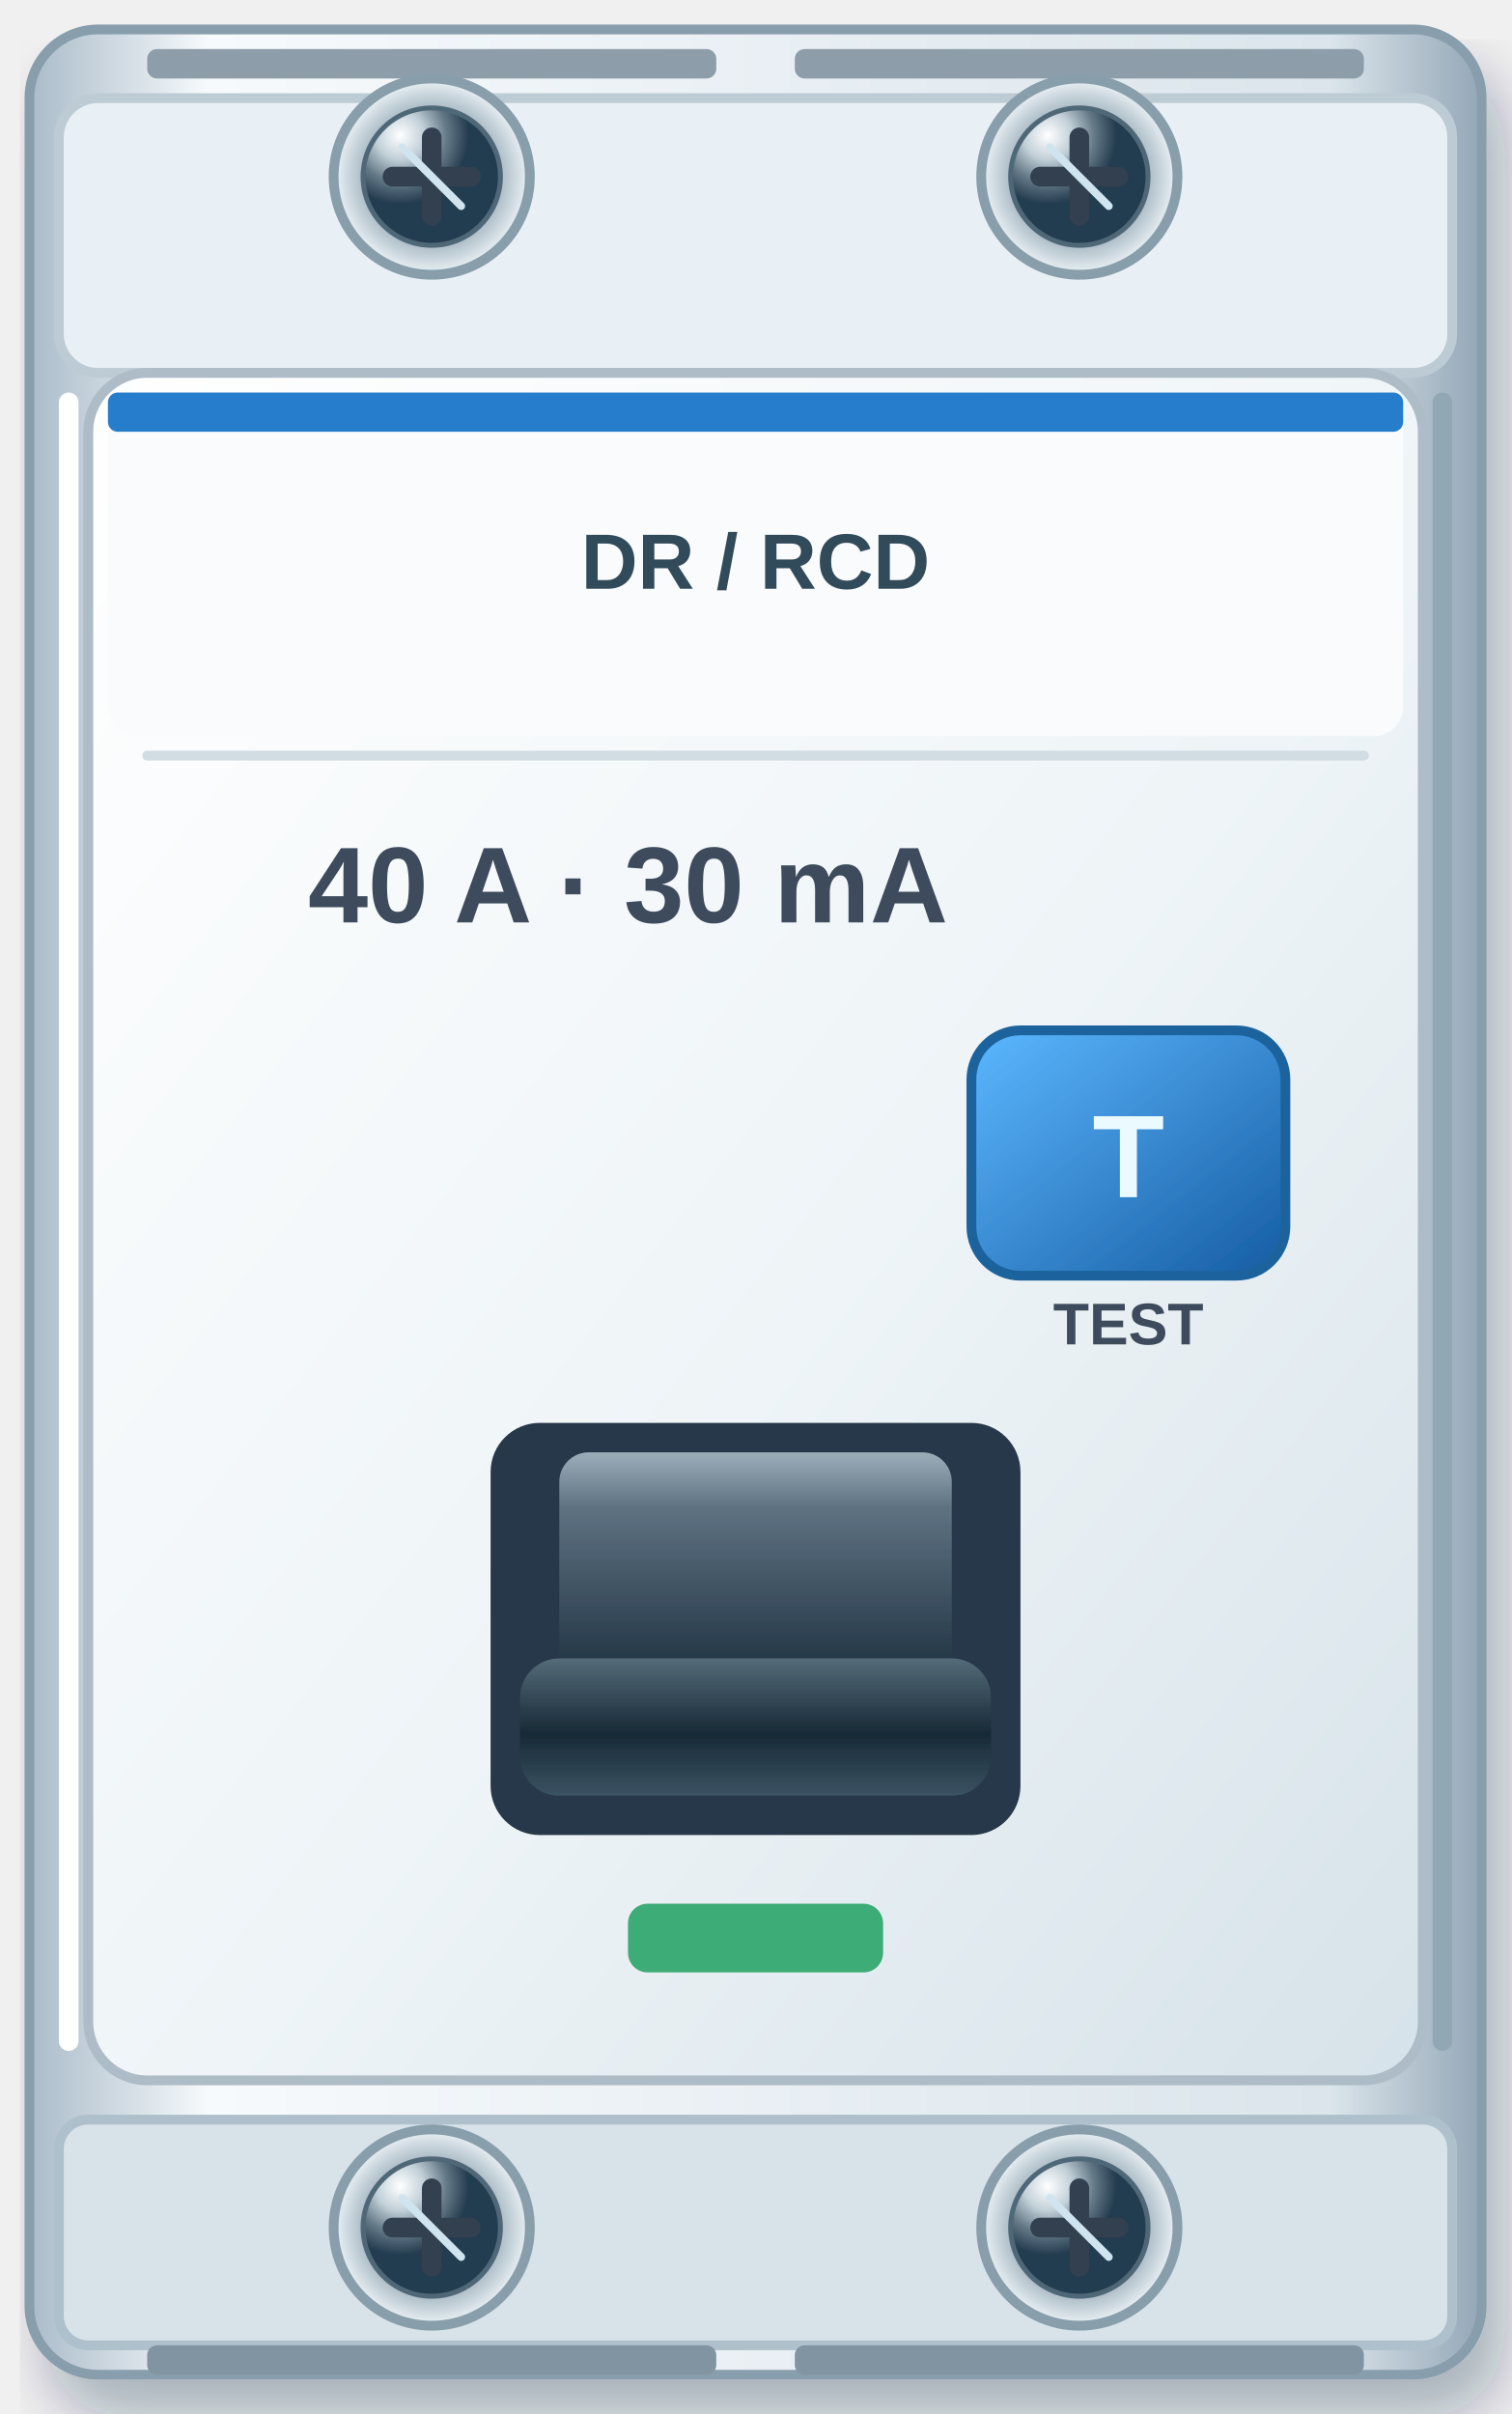
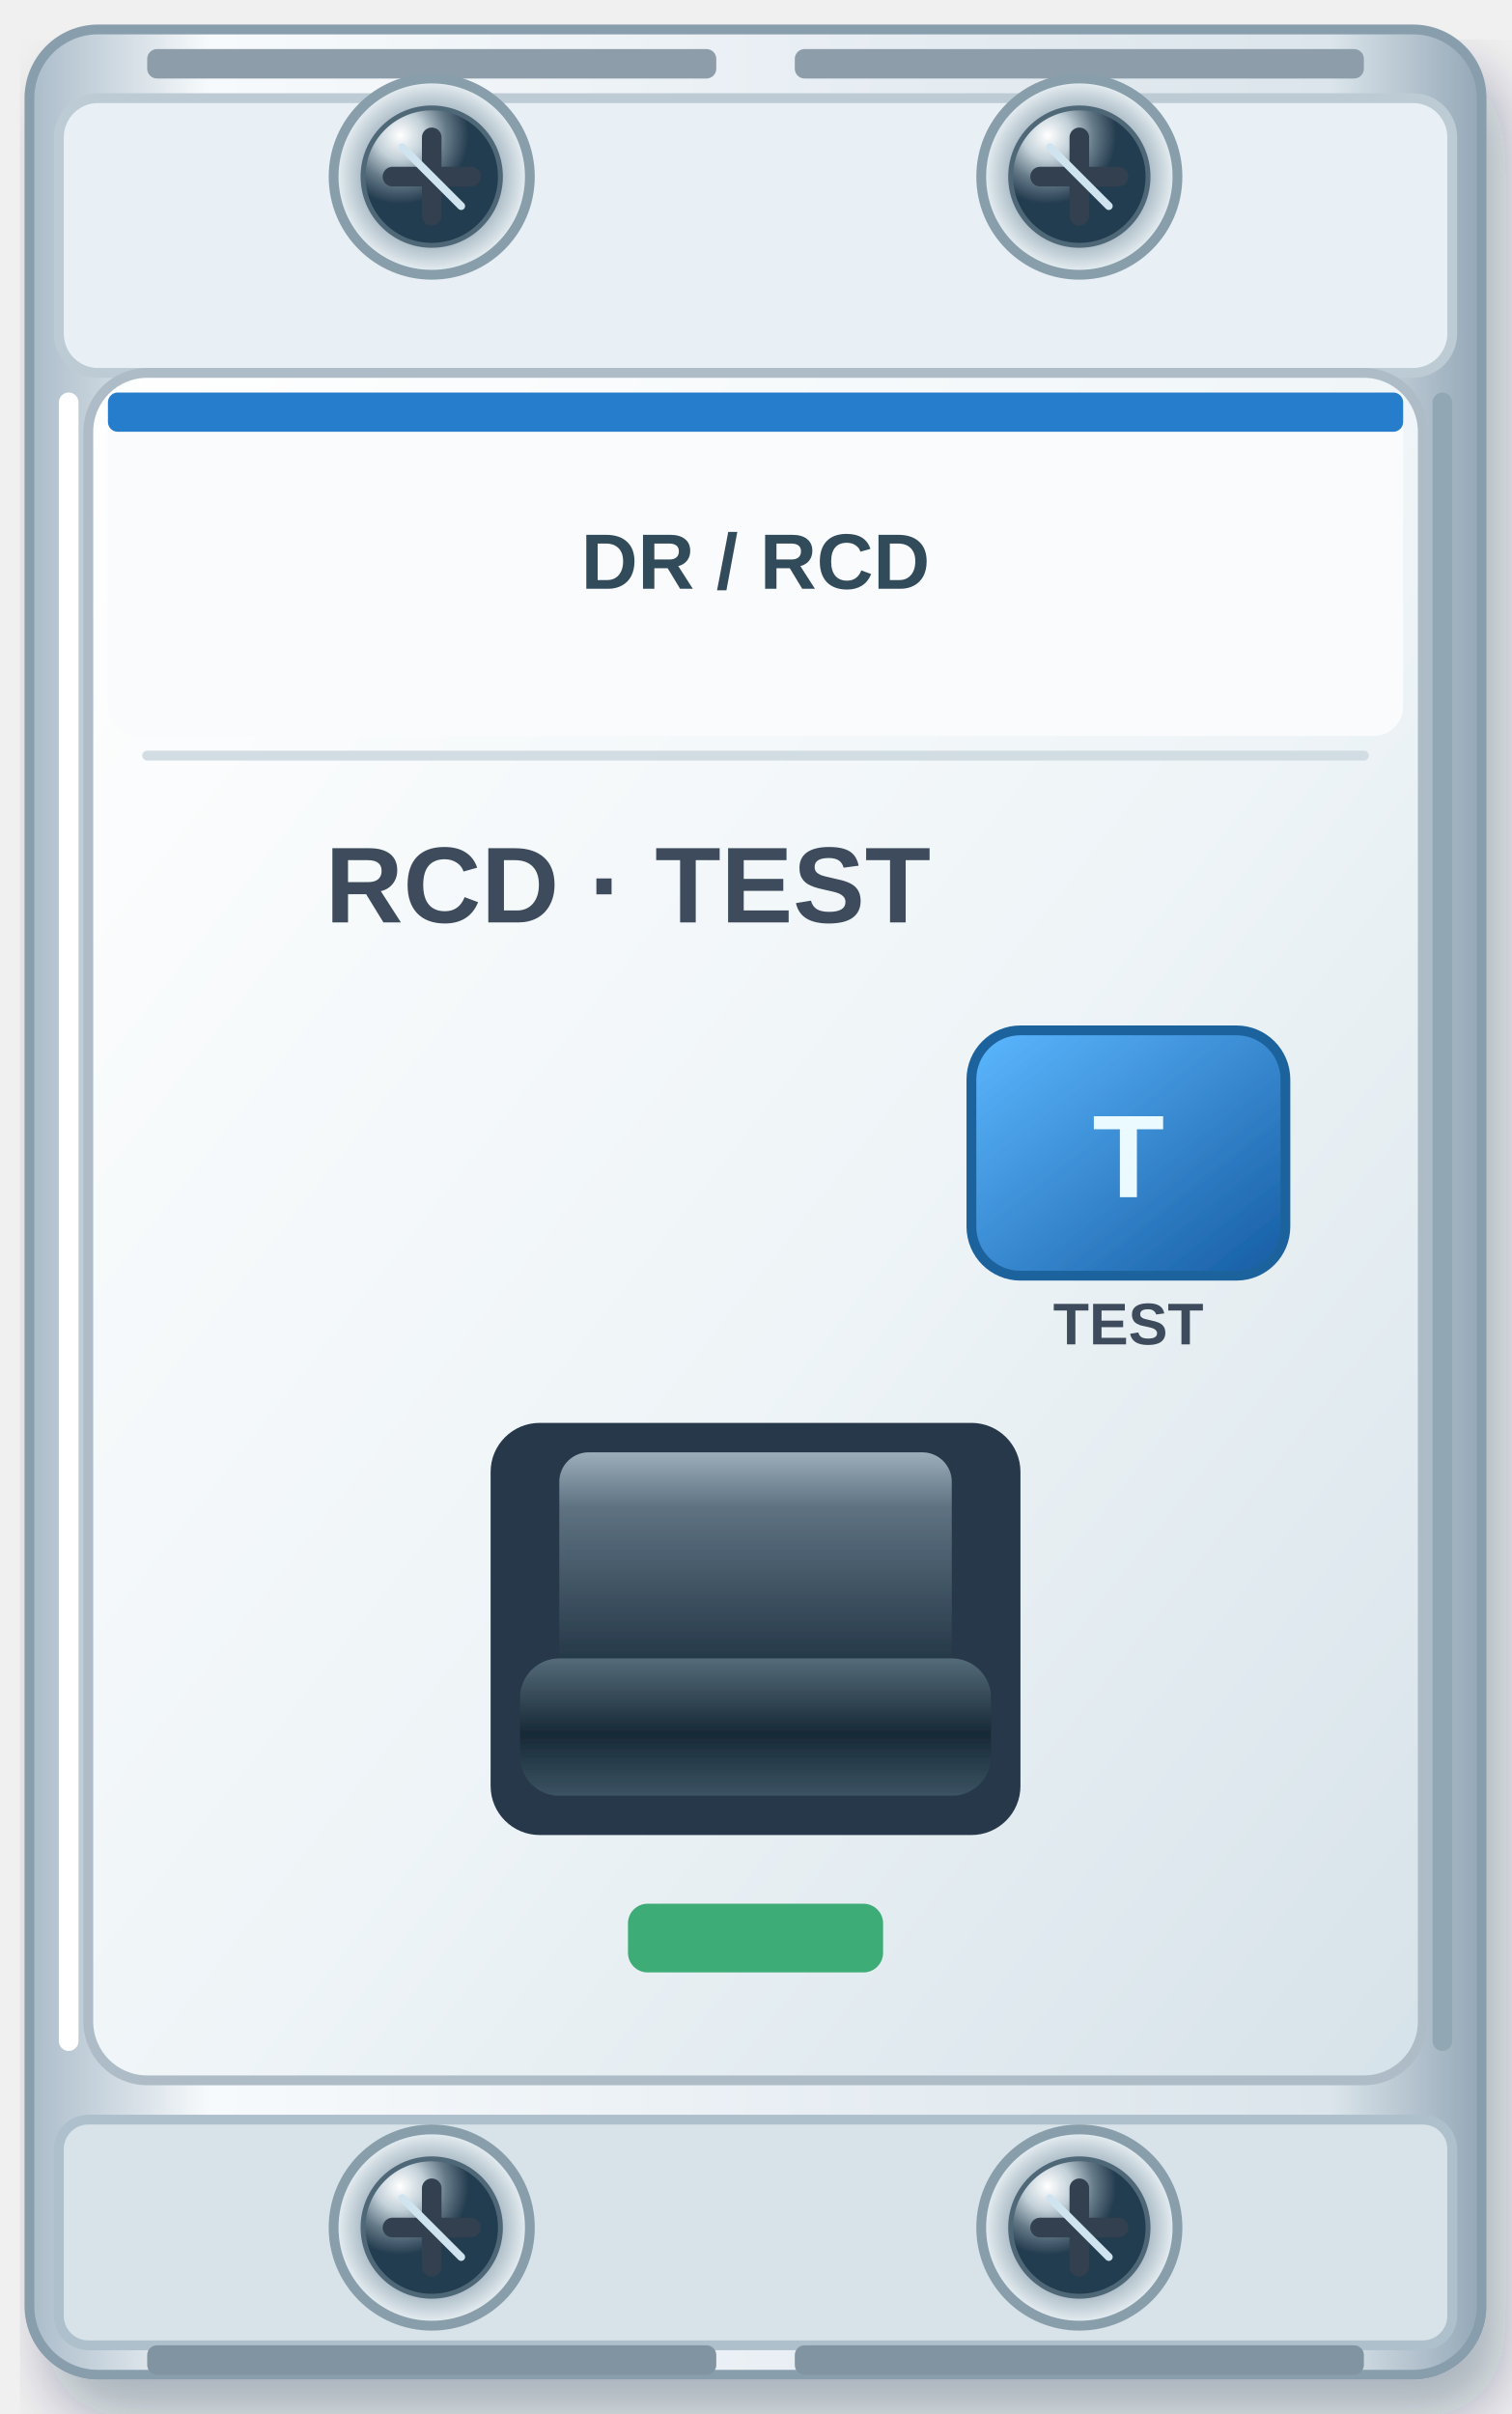
<svg xmlns="http://www.w3.org/2000/svg" width="154" height="246" viewBox="0 0 154 246" role="img" aria-label="DR / RCD - ilustração técnica ilustrativa">
  <defs>
    <linearGradient id="case" x1="0" y1="0" x2="1" y2="0">
      <stop stop-color="#adbecb" />
      <stop offset=".12" stop-color="#f7fafc" />
      <stop offset=".51" stop-color="#e9eff4" />
      <stop offset=".9" stop-color="#dbe5eb" />
      <stop offset="1" stop-color="#97aab9" />
    </linearGradient>
    <linearGradient id="face" x1="0" y1="0" x2="1" y2="1">
      <stop stop-color="#fff" />
      <stop offset=".55" stop-color="#eef4f7" />
      <stop offset="1" stop-color="#d6e2e9" />
    </linearGradient>
    <radialGradient id="metal" cx=".27" cy=".2">
      <stop stop-color="#fff" />
      <stop offset=".35" stop-color="#c2d0d8" />
      <stop offset=".67" stop-color="#667b89" />
      <stop offset="1" stop-color="#243c4f" />
    </radialGradient>
    <radialGradient id="well">
      <stop stop-color="#8d9fad" />
      <stop offset=".68" stop-color="#a6b7c2" />
      <stop offset="1" stop-color="#edf4f7" />
    </radialGradient>
    <linearGradient id="switch" x1="0" y1="0" x2="0" y2="1">
      <stop stop-color="#9daebb" />
      <stop offset=".2" stop-color="#5e7282" />
      <stop offset=".75" stop-color="#263949" />
      <stop offset="1" stop-color="#182937" />
    </linearGradient>
    <linearGradient id="metalDark" x1="0" y1="0" x2="0" y2="1">
      <stop stop-color="#546b79" />
      <stop offset=".55" stop-color="#172936" />
      <stop offset="1" stop-color="#3b5363" />
    </linearGradient>
    <linearGradient id="blue" x1="0" y1="0" x2="1" y2="1">
      <stop stop-color="#5cb8ff" />
      <stop offset="1" stop-color="#165ca3" />
    </linearGradient>
    <linearGradient id="red" x1="0" y1="0" x2="1" y2="1">
      <stop stop-color="#f17d78" />
      <stop offset=".7" stop-color="#c5262e" />
      <stop offset="1" stop-color="#92202c" />
    </linearGradient>
    <linearGradient id="lcd" x1="0" y1="0" x2="1" y2="1">
      <stop stop-color="#d8ebdf" />
      <stop offset="1" stop-color="#8ebbb2" />
    </linearGradient>
    <linearGradient id="displayFrame" x1="0" y1="0" x2="0" y2="1">
      <stop stop-color="#142432" />
      <stop offset="1" stop-color="#58717e" />
    </linearGradient>
    <linearGradient id="signalGreen" x1="0" y1="0" x2="1" y2="1">
      <stop stop-color="#77e5b1" />
      <stop offset="1" stop-color="#18936c" />
    </linearGradient>
    <filter id="shade" x="-25%" y="-25%" width="150%" height="150%">
      <feDropShadow dx="2" dy="4" stdDeviation="3" flood-color="#0b243d" flood-opacity=".3" />
    </filter>
  </defs>
  <g filter="url(#shade)">
    <rect x="3" y="3" width="148" height="239" rx="7" fill="url(#case)" stroke="#899ead" />
    <rect x="6" y="10" width="142" height="28" rx="4" fill="#e8f0f5" stroke="#bdcbd4" />
    <rect x="6" y="216" width="142" height="23" rx="3" fill="#d7e2e9" stroke="#aec0cc" />
    <rect x="15" y="5" width="58" height="3" rx="1" fill="#8d9eaa" stroke="none" />
    <rect x="15" y="239" width="58" height="3" rx="1" fill="#8194a1" stroke="none" />
    <rect x="81" y="5" width="58" height="3" rx="1" fill="#8d9eaa" stroke="none" />
    <rect x="81" y="239" width="58" height="3" rx="1" fill="#8194a1" stroke="none" />
    <rect x="9" y="38" width="136" height="174" rx="6" fill="url(#face)" stroke="#adbcc6" />
    <rect x="11" y="40" width="132" height="35" rx="3" fill="#f9fbfd" stroke="none" />
    <rect x="11" y="40" width="132" height="4" rx="1" fill="#287dcc" stroke="none" />
    <text x="77" y="60" fill="#334b5a" font-family="Arial,sans-serif" font-size="8" font-weight="800" text-anchor="middle">DR / RCD</text>
    <path d="M15 77L139 77" stroke="#d1dce3" stroke-width="1" stroke-linecap="round" />
-     <text x="64" y="94" fill="#3c4c5b" font-family="Arial,sans-serif" font-size="11" font-weight="700" text-anchor="middle">40 A  ·  30 mA</text>
+     <text x="64" y="94" fill="#3c4c5b" font-family="Arial,sans-serif" font-size="11" font-weight="700" text-anchor="middle">RCD  ·  TEST</text>
    <rect x="99" y="105" width="32" height="25" rx="5" fill="url(#blue)" stroke="#1d649e" />
    <text x="115" y="122" fill="#ebfaff" font-family="Arial,sans-serif" font-size="12" font-weight="700" text-anchor="middle">T</text>
    <text x="115" y="137" fill="#3c4c5b" font-family="Arial,sans-serif" font-size="6" font-weight="700" text-anchor="middle">TEST</text>
    <rect x="50" y="145" width="54" height="42" rx="5" fill="#273849" stroke="none" />
    <rect x="57" y="148" width="40" height="28" rx="3" fill="url(#switch)" stroke="none" />
    <rect x="53" y="169" width="48" height="14" rx="4" fill="url(#metalDark)" stroke="none" />
    <rect x="64" y="194" width="26" height="7" rx="2" fill="#3cac76" stroke="none" />
    <circle cx="44" cy="18" r="10" fill="url(#well)" stroke="#889eab" stroke-width="1" />
    <circle cx="44" cy="18" r="7" fill="url(#metal)" stroke="#506778" stroke-width="0.5" />
    <path d="M40 18L48 18" stroke="#304150" stroke-width="2" stroke-linecap="round" />
    <path d="M44 14L44 22" stroke="#304150" stroke-width="2" stroke-linecap="round" />
    <path d="M41 15L47 21" stroke="#cfe4ef" stroke-width="0.8" stroke-linecap="round" />
    <circle cx="44" cy="227" r="10" fill="url(#well)" stroke="#889eab" stroke-width="1" />
    <circle cx="44" cy="227" r="7" fill="url(#metal)" stroke="#506778" stroke-width="0.5" />
    <path d="M40 227L48 227" stroke="#304150" stroke-width="2" stroke-linecap="round" />
    <path d="M44 223L44 231" stroke="#304150" stroke-width="2" stroke-linecap="round" />
    <path d="M41 224L47 230" stroke="#cfe4ef" stroke-width="0.8" stroke-linecap="round" />
    <circle cx="110" cy="18" r="10" fill="url(#well)" stroke="#889eab" stroke-width="1" />
    <circle cx="110" cy="18" r="7" fill="url(#metal)" stroke="#506778" stroke-width="0.5" />
    <path d="M106 18L114 18" stroke="#304150" stroke-width="2" stroke-linecap="round" />
    <path d="M110 14L110 22" stroke="#304150" stroke-width="2" stroke-linecap="round" />
    <path d="M107 15L113 21" stroke="#cfe4ef" stroke-width="0.8" stroke-linecap="round" />
    <circle cx="110" cy="227" r="10" fill="url(#well)" stroke="#889eab" stroke-width="1" />
    <circle cx="110" cy="227" r="7" fill="url(#metal)" stroke="#506778" stroke-width="0.5" />
    <path d="M106 227L114 227" stroke="#304150" stroke-width="2" stroke-linecap="round" />
    <path d="M110 223L110 231" stroke="#304150" stroke-width="2" stroke-linecap="round" />
    <path d="M107 224L113 230" stroke="#cfe4ef" stroke-width="0.8" stroke-linecap="round" />
  </g>
  <path d="M7 41L7 208" stroke="#fff" stroke-width="2" stroke-linecap="round" />
  <path d="M147 41L147 208" stroke="#92a7b4" stroke-width="2" stroke-linecap="round" />
</svg>
